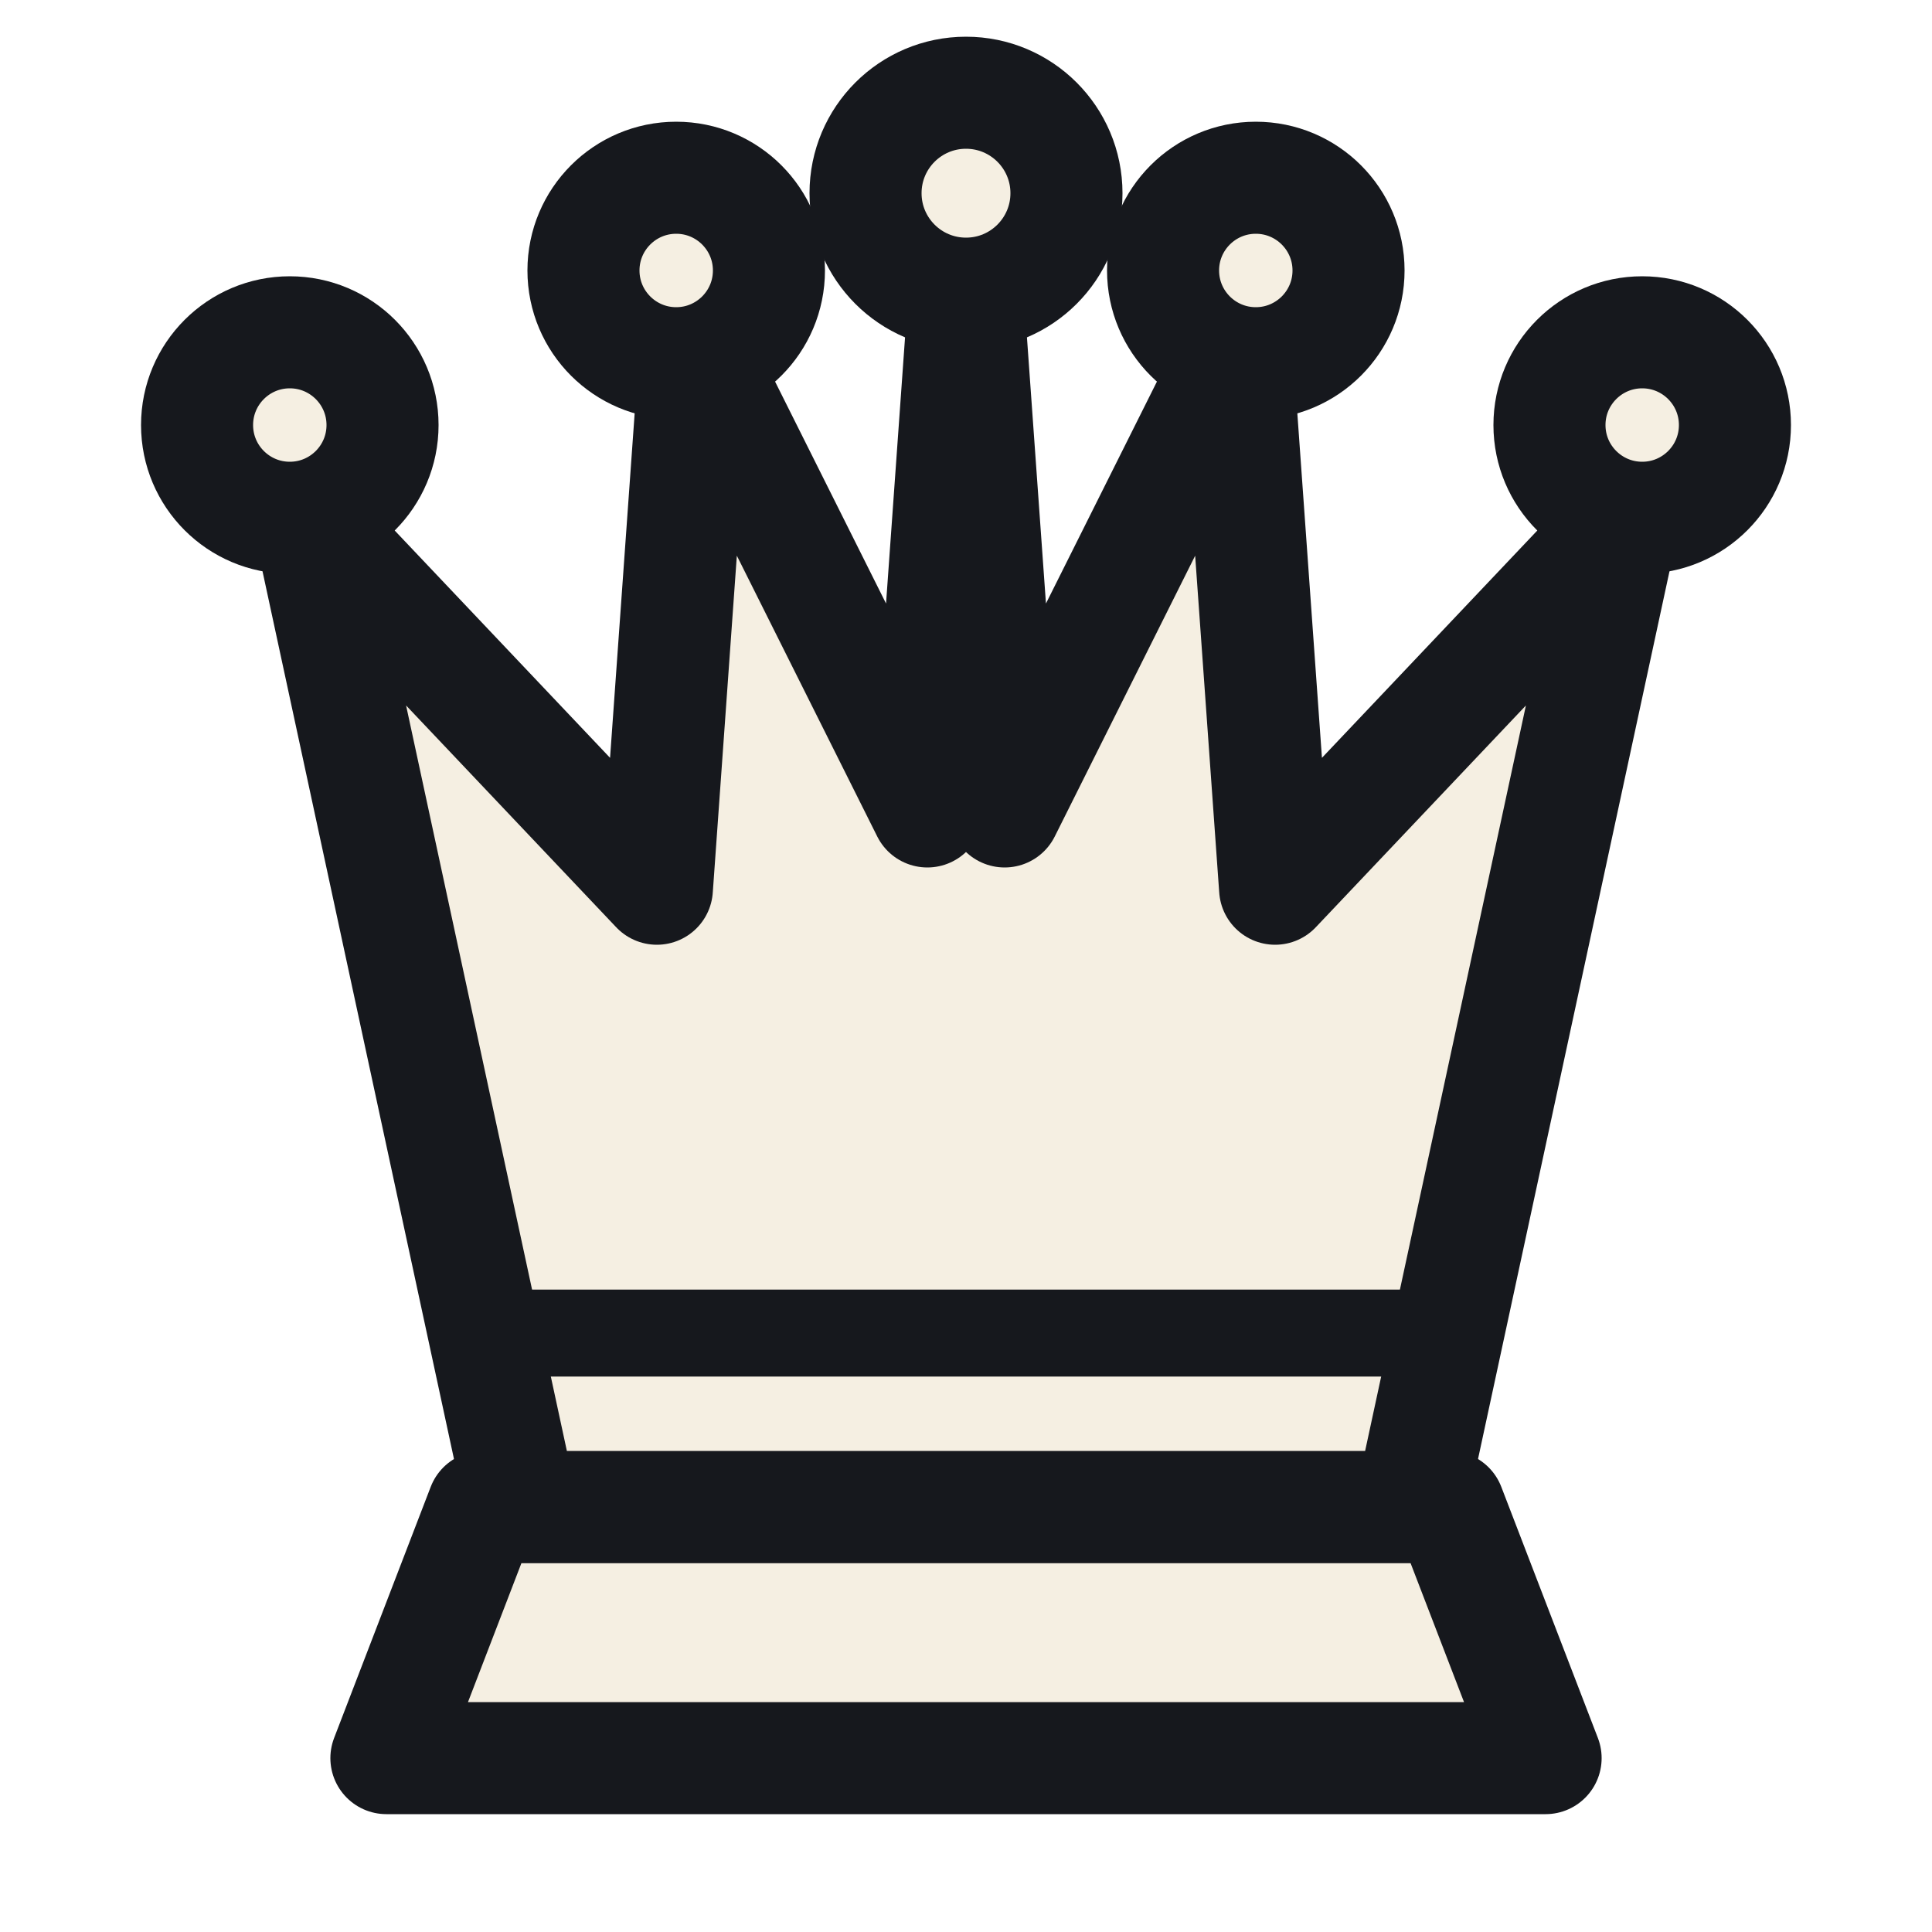
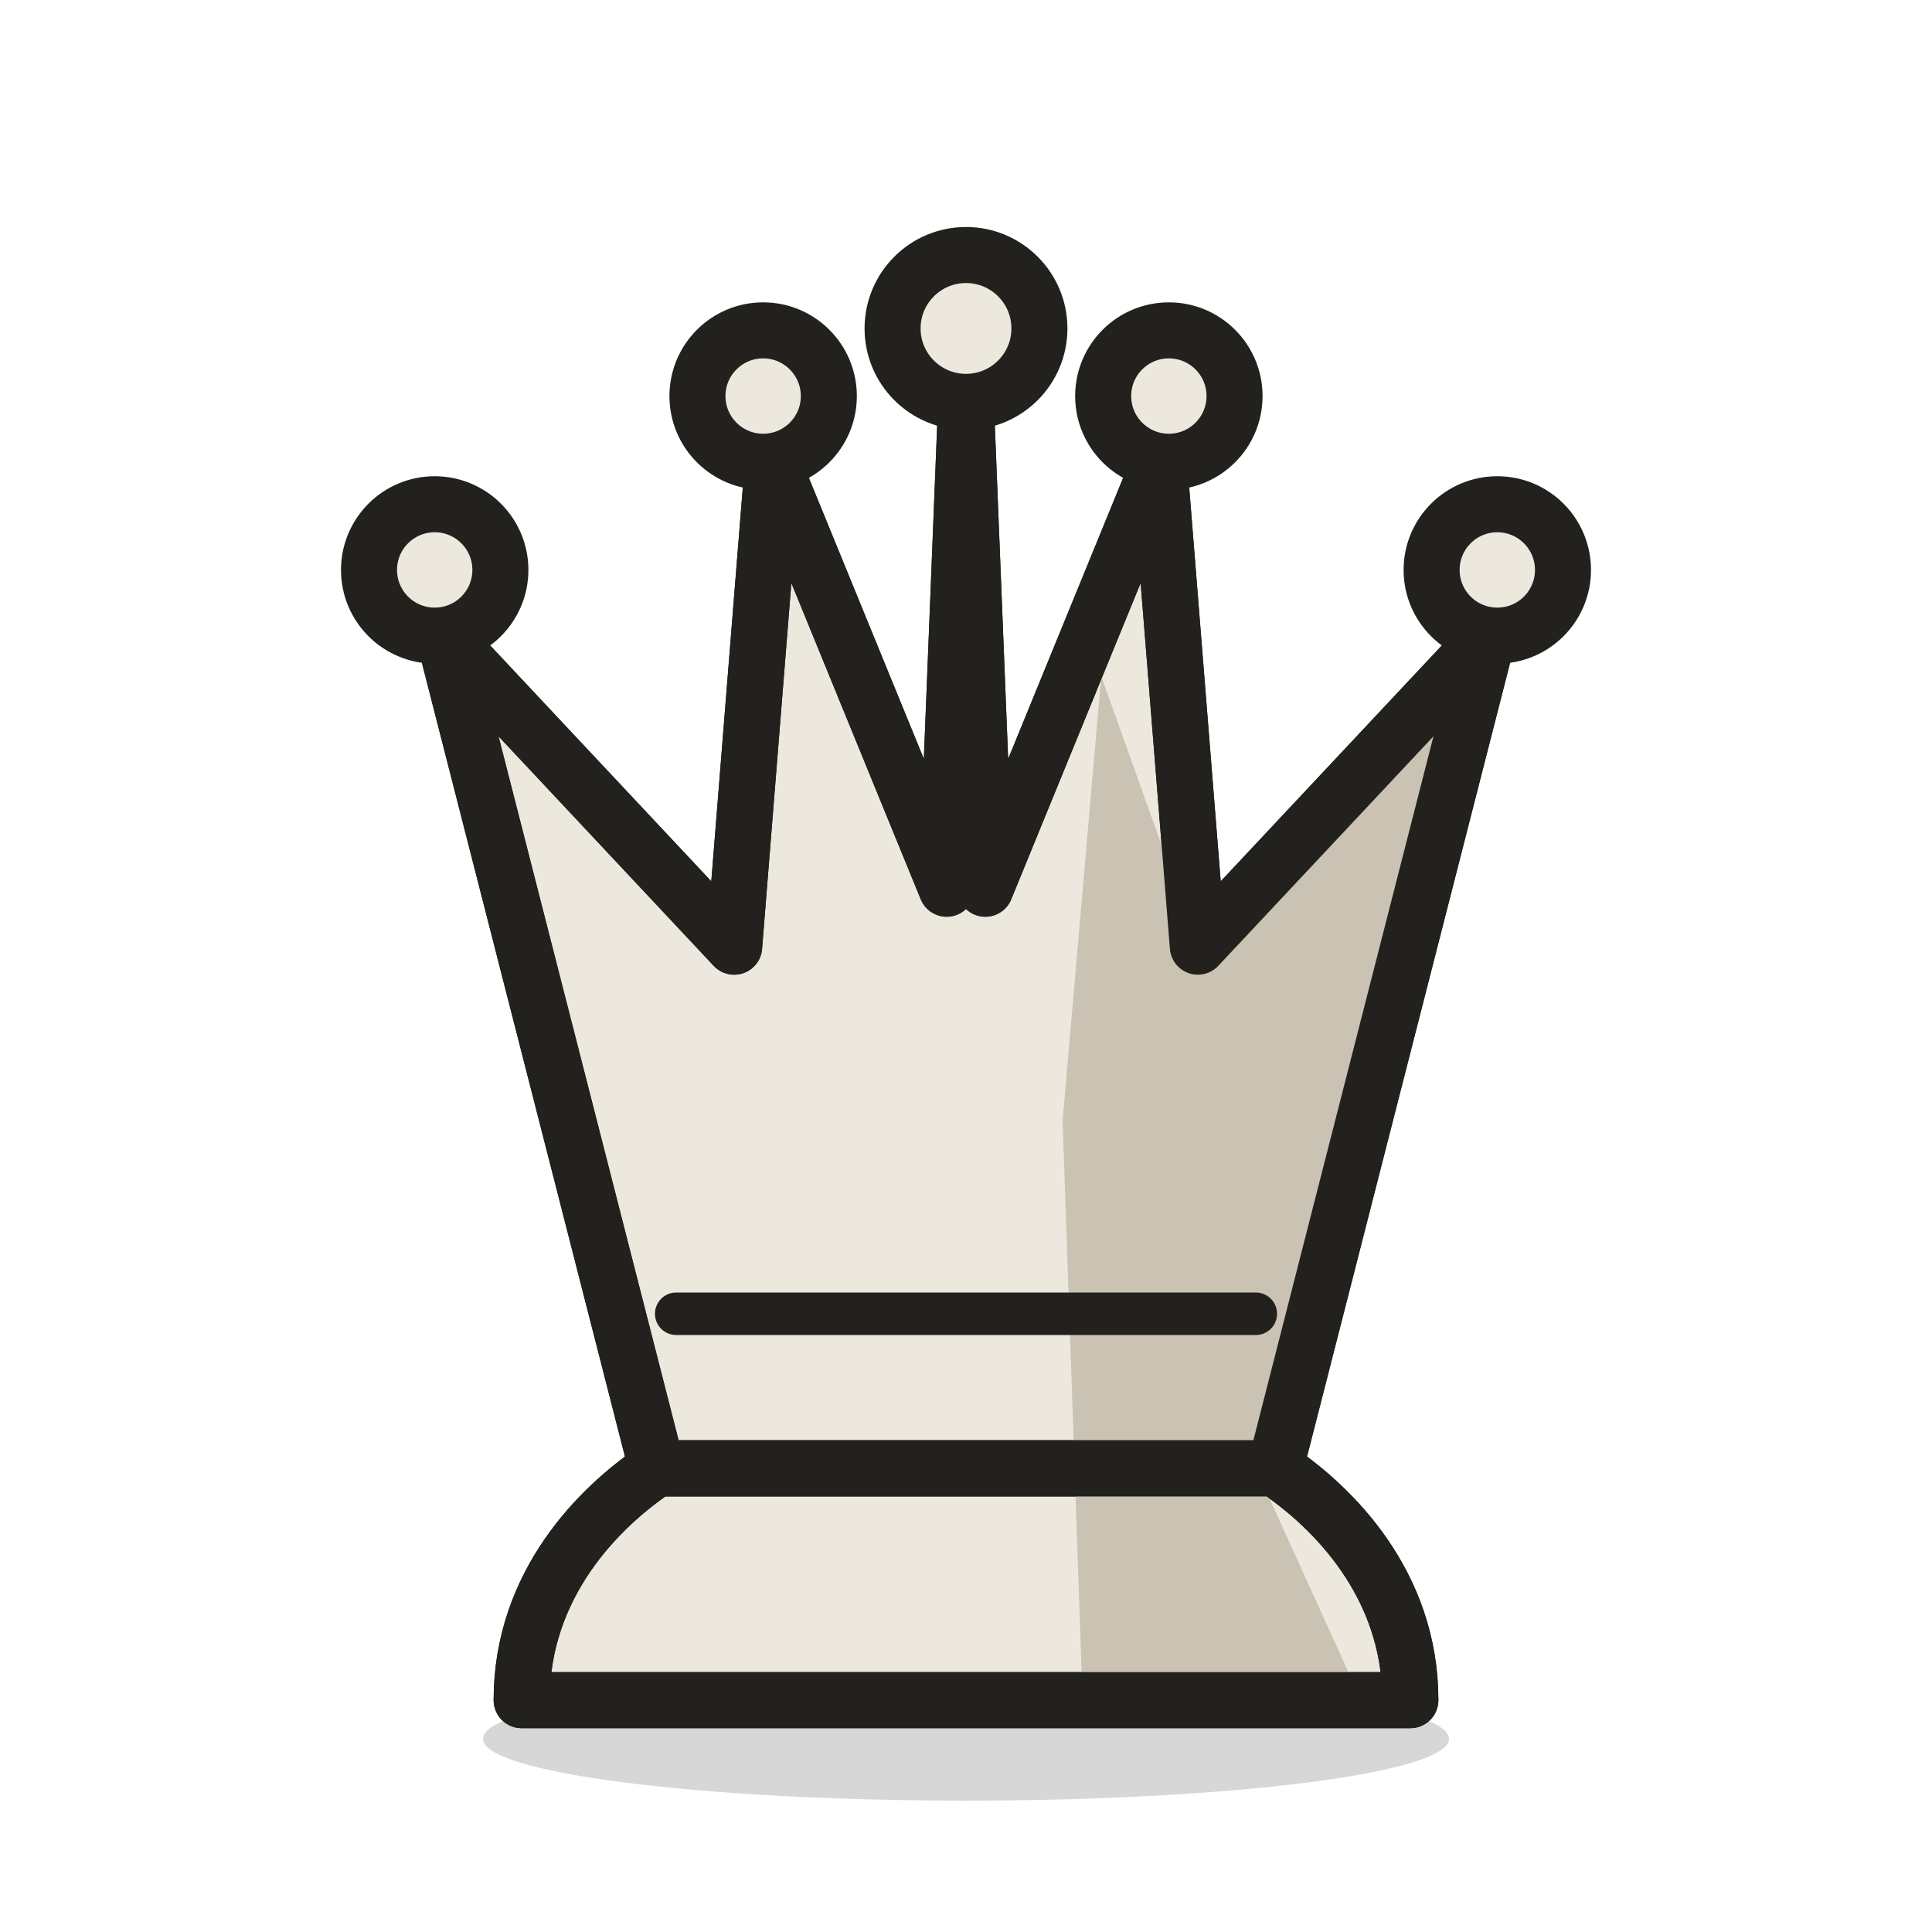
<svg xmlns="http://www.w3.org/2000/svg" viewBox="0 0 100 100">
-   <g fill="#f5efe2" stroke="#16181d" stroke-width="5.8" stroke-linejoin="round" stroke-linecap="round">
-     <path d="M 20 91 L 80 91 L 75 78 L 25 78 Z" />
-     <path d="M 27 78 L 16 27 L 34 46 L 36 18 L 48 42 L 50 14 L 52 42 L 64 18 L 66 46 L 84 27 L 73 78 Z" />
-     <circle cx="15" cy="22" r="4.8" />
-     <circle cx="35" cy="14" r="4.8" />
-     <circle cx="50" cy="10" r="5.2" />
-     <circle cx="65" cy="14" r="4.8" />
-     <circle cx="85" cy="22" r="4.8" />
+   <ellipse cx="50" cy="90" rx="25" ry="3.2" fill="rgb(0 0 0 / 0.16)" />
+   <g stroke="#23211e" stroke-width="2.9" stroke-linejoin="round" stroke-linecap="round">
+     <path d="M 27 88 C 27 82, 31 78, 34 76 L 66 76 C 69 78, 73 82, 73 88 Z" fill="#ede8de" />
+     <path d="M 34 76 L 23 33 L 38 49 L 40 24 L 49 46 L 50 21 L 51 46 L 60 24 L 62 49 L 77 33 L 66 76 Z" fill="#ede8de" />
+     <path d="M 57 35 L 62 49 L 75 35 L 65 76 L 70 87 L 56 87 L 55 58 Z" fill="#cac2b3" stroke="none" />
+     <path d="M 27 88 C 27 82, 31 78, 34 76 L 66 76 C 69 78, 73 82, 73 88 Z" fill="none" />
+     <path d="M 34 76 L 23 33 L 38 49 L 40 24 L 49 46 L 50 21 L 51 46 L 60 24 L 62 49 L 77 33 L 66 76 Z" fill="none" />
+     <circle cx="22.5" cy="29.5" r="3.4" fill="#ede8de" />
+     <circle cx="39.5" cy="20.5" r="3.4" fill="#ede8de" />
+     <circle cx="50" cy="17" r="3.8" fill="#ede8de" />
+     <circle cx="60.5" cy="20.5" r="3.4" fill="#ede8de" />
+     <circle cx="77.5" cy="29.5" r="3.4" fill="#ede8de" />
  </g>
-   <line x1="27" y1="69" x2="73" y2="69" stroke="#16181d" stroke-width="4.5" stroke-linecap="round" />
+   <line x1="35" y1="68" x2="65" y2="68" stroke="#23211e" stroke-width="2.2" stroke-linecap="round" />
</svg>
